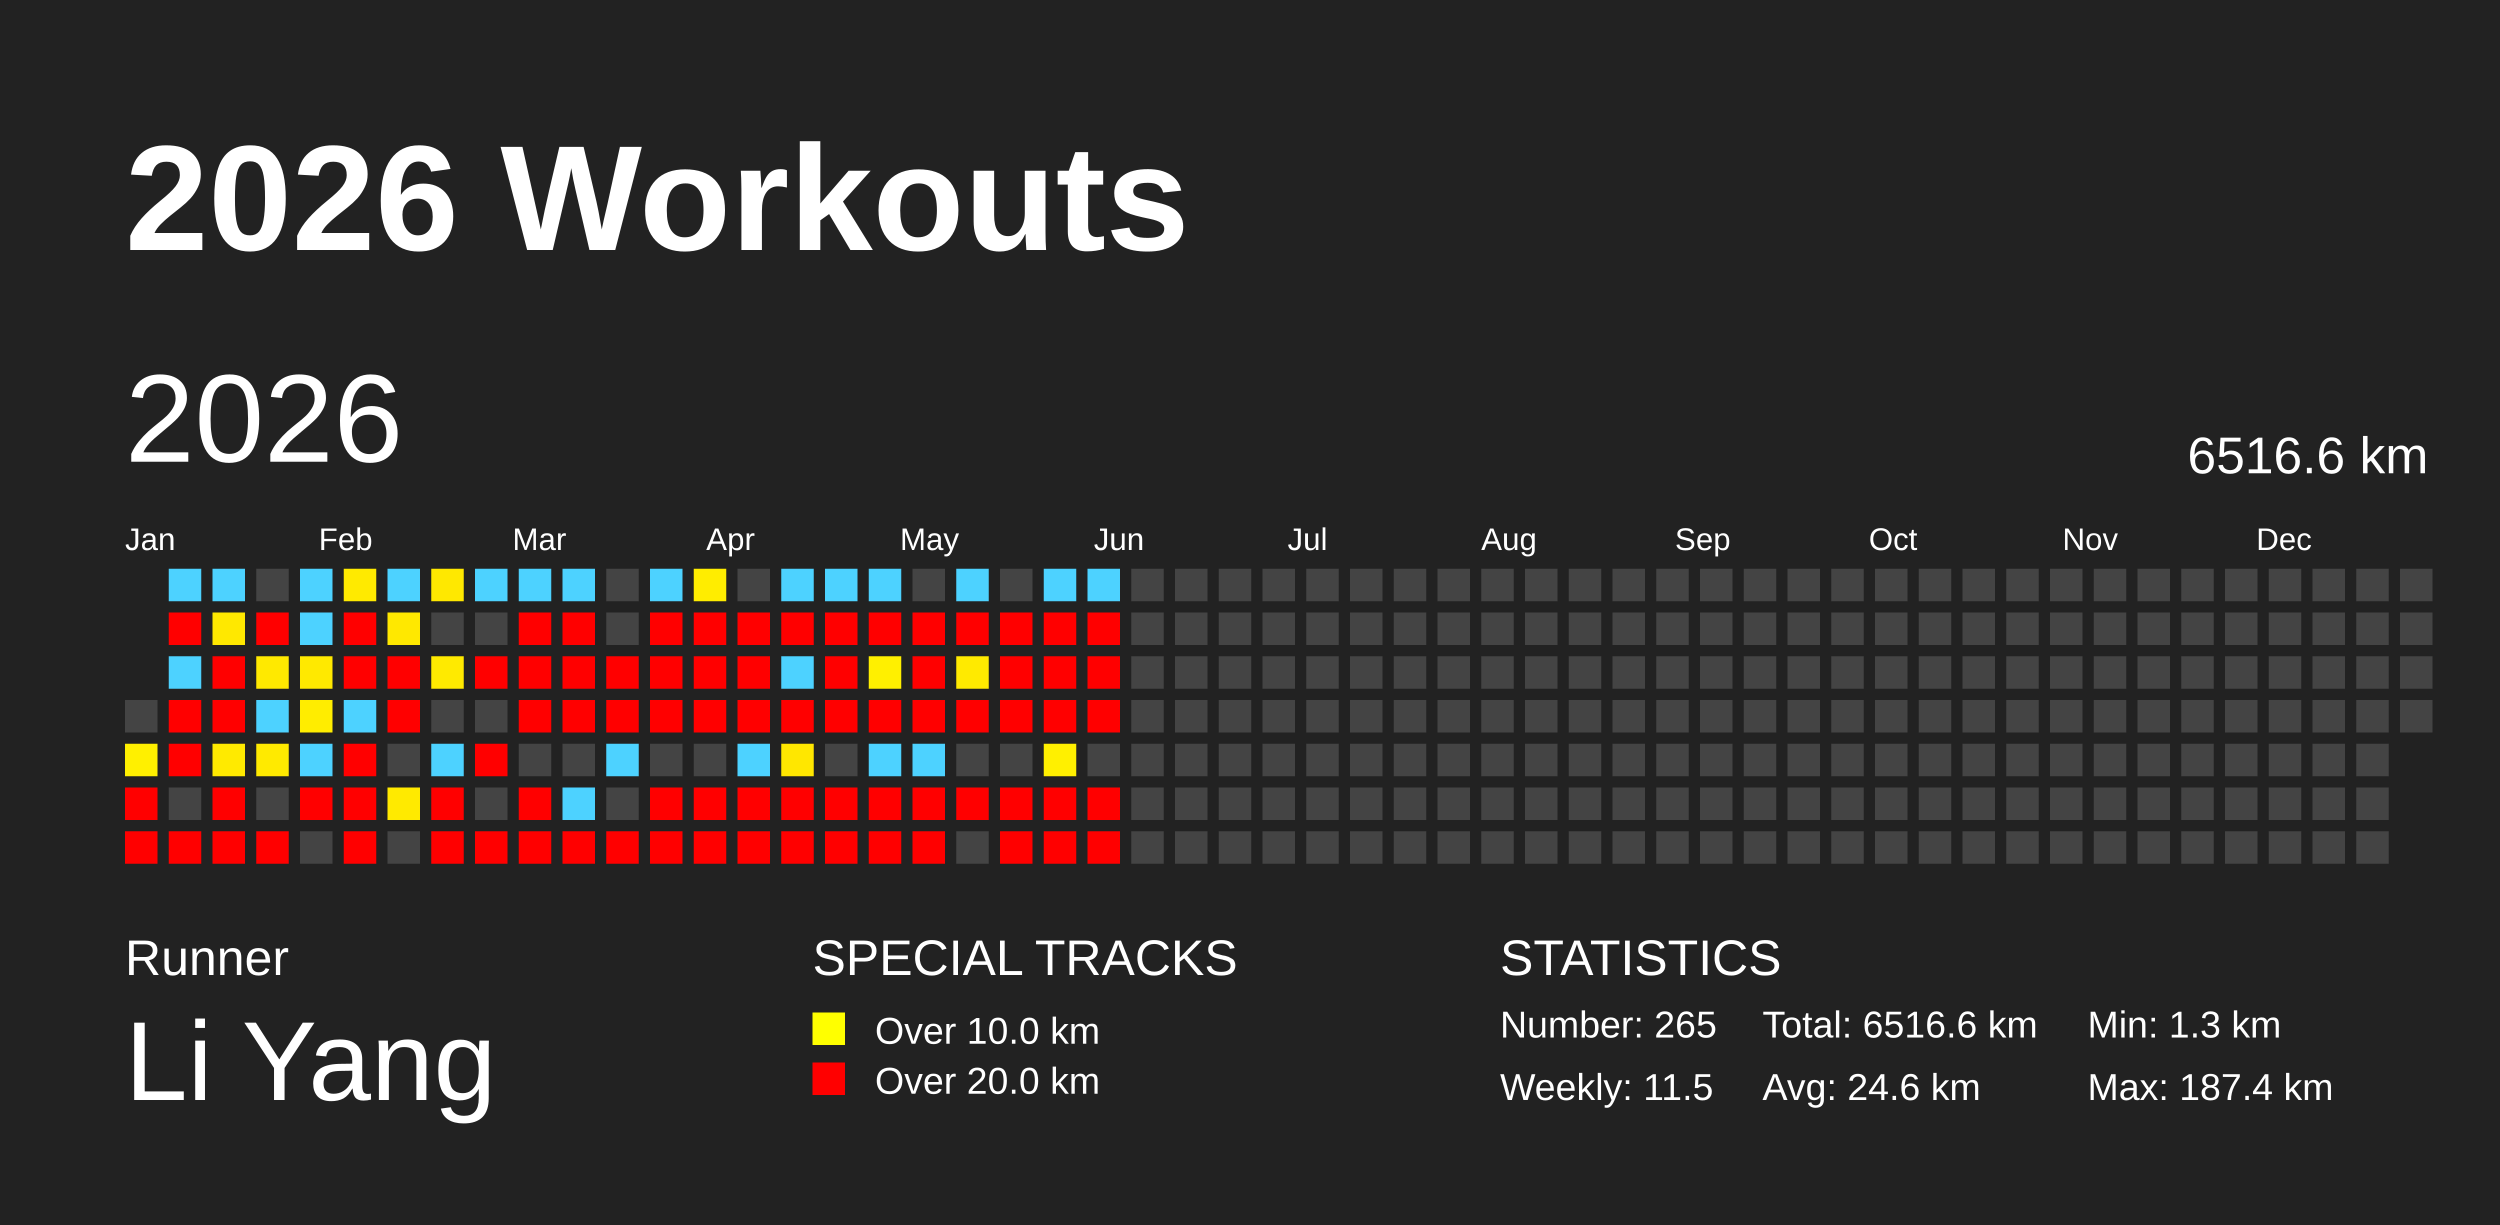
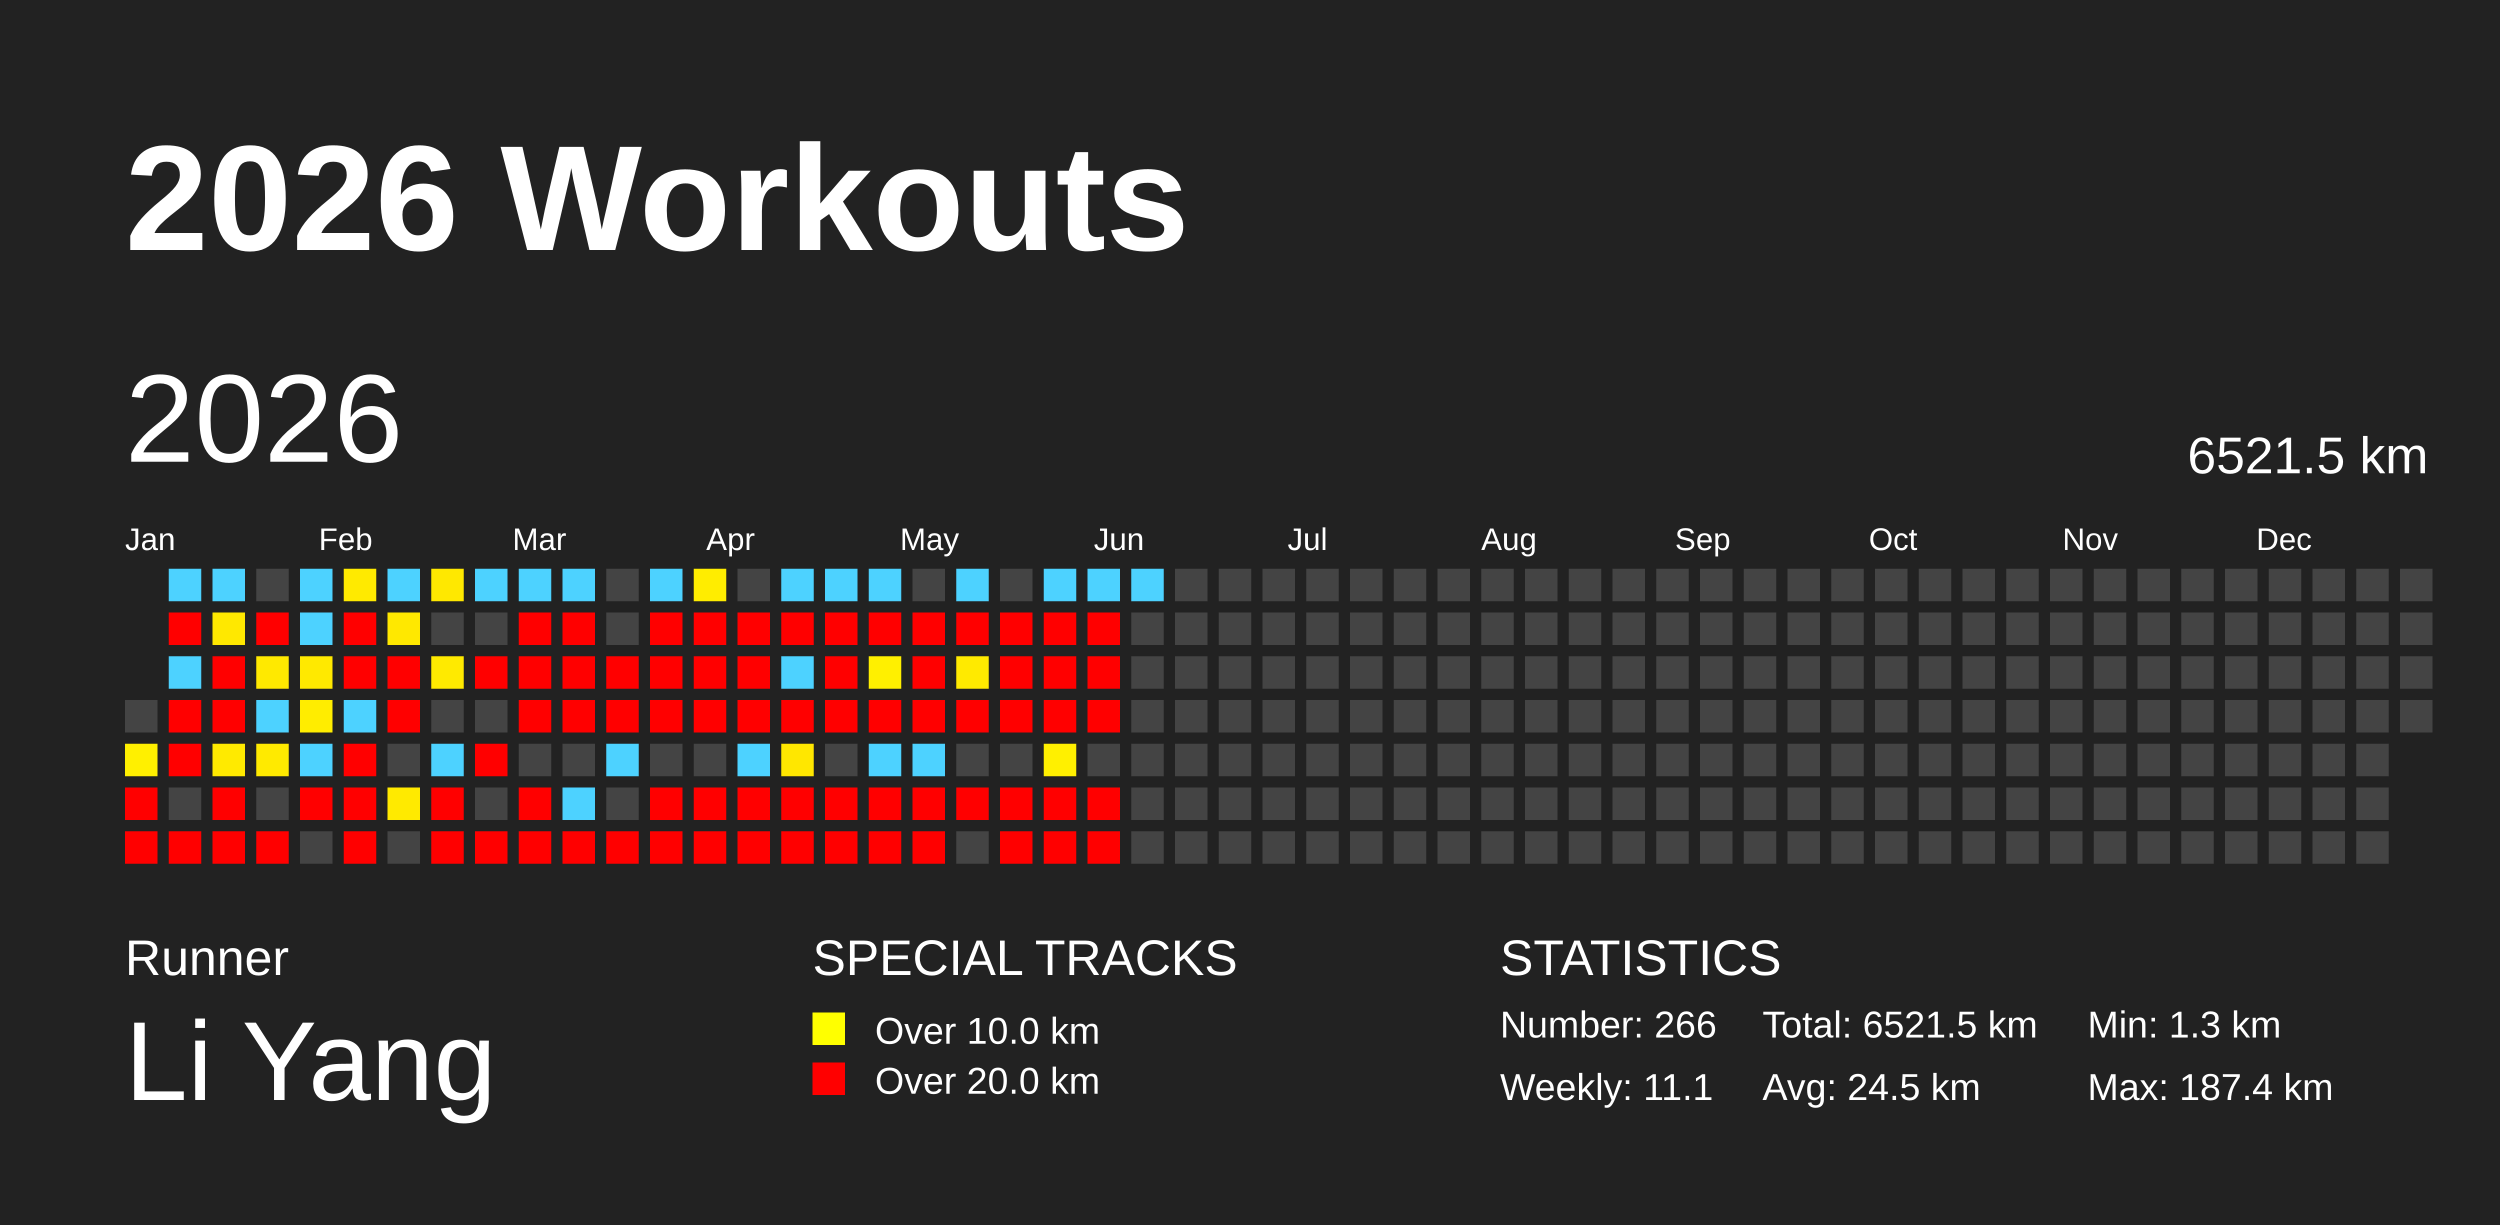
<svg xmlns="http://www.w3.org/2000/svg" baseProfile="full" height="98mm" version="1.1" viewBox="0,0,200,98" width="200mm">
  <defs />
  <rect fill="#222222" height="98" width="200" x="0" y="0" />
  <text fill="#FFFFFF" style="font-size:12px; font-family:Arial; font-weight:bold;" x="10" y="20">2026 Workouts</text>
  <text fill="#FFFFFF" style="font-size:4px; font-family:Arial" x="10" y="78">Runner</text>
  <text fill="#FFFFFF" style="font-size:9px; font-family:Arial" x="10" y="88">Li Yang</text>
  <text fill="#FFFFFF" style="font-size:4px; font-family:Arial" x="65" y="78">SPECIAL TRACKS</text>
  <rect fill="yellow" height="2.6" width="2.6" x="65" y="81" />
  <text fill="#FFFFFF" style="font-size:3px; font-family:Arial" x="70" y="83.5">Over 10.0 km</text>
  <rect fill="red" height="2.6" width="2.6" x="65" y="85" />
  <text fill="#FFFFFF" style="font-size:3px; font-family:Arial" x="70" y="87.5">Over 20.0 km</text>
  <text fill="#FFFFFF" style="font-size:4px; font-family:Arial" x="120" y="78">STATISTICS</text>
-   <text fill="#FFFFFF" style="font-size:3px; font-family:Arial" x="120" y="83">Number: 265</text>
-   <text fill="#FFFFFF" style="font-size:3px; font-family:Arial" x="120" y="88">Weekly: 11.5</text>
-   <text fill="#FFFFFF" style="font-size:3px; font-family:Arial" x="141" y="83">Total: 6516.6 km</text>
-   <text fill="#FFFFFF" style="font-size:3px; font-family:Arial" x="141" y="88">Avg: 24.6 km</text>
+   <text fill="#FFFFFF" style="font-size:3px; font-family:Arial" x="120" y="83">Number: 266</text>
+   <text fill="#FFFFFF" style="font-size:3px; font-family:Arial" x="120" y="88">Weekly: 11.1</text>
+   <text fill="#FFFFFF" style="font-size:3px; font-family:Arial" x="141" y="83">Total: 6521.5 km</text>
+   <text fill="#FFFFFF" style="font-size:3px; font-family:Arial" x="141" y="88">Avg: 24.5 km</text>
  <text fill="#FFFFFF" style="font-size:3px; font-family:Arial" x="167" y="83">Min: 1.3 km</text>
  <text fill="#FFFFFF" style="font-size:3px; font-family:Arial" x="167" y="88">Max: 187.4 km</text>
  <text dominant-baseline="hanging" fill="#FFFFFF" style="font-size:10.0px; font-family:Arial;" x="10" y="30">2026</text>
-   <text dominant-baseline="hanging" fill="#FFFFFF" style="font-size:4.125px; font-family:Arial;" x="175" y="35">6516.6 km</text>
+   <text dominant-baseline="hanging" fill="#FFFFFF" style="font-size:4.125px; font-family:Arial;" x="175" y="35">6521.5 km</text>
  <text fill="#FFFFFF" style="font-size:2.5px; font-family:Arial" x="10.0" y="44">Jan</text>
  <text fill="#FFFFFF" style="font-size:2.5px; font-family:Arial" x="25.5" y="44">Feb</text>
  <text fill="#FFFFFF" style="font-size:2.5px; font-family:Arial" x="41.0" y="44">Mar</text>
  <text fill="#FFFFFF" style="font-size:2.5px; font-family:Arial" x="56.5" y="44">Apr</text>
  <text fill="#FFFFFF" style="font-size:2.5px; font-family:Arial" x="72.0" y="44">May</text>
  <text fill="#FFFFFF" style="font-size:2.5px; font-family:Arial" x="87.5" y="44">Jun</text>
  <text fill="#FFFFFF" style="font-size:2.5px; font-family:Arial" x="103.0" y="44">Jul</text>
  <text fill="#FFFFFF" style="font-size:2.5px; font-family:Arial" x="118.5" y="44">Aug</text>
  <text fill="#FFFFFF" style="font-size:2.5px; font-family:Arial" x="134.0" y="44">Sep</text>
  <text fill="#FFFFFF" style="font-size:2.5px; font-family:Arial" x="149.5" y="44">Oct</text>
  <text fill="#FFFFFF" style="font-size:2.5px; font-family:Arial" x="165.0" y="44">Nov</text>
  <text fill="#FFFFFF" style="font-size:2.5px; font-family:Arial" x="180.5" y="44">Dec</text>
  <rect fill="#444444" height="2.6" width="2.6" x="10.0" y="56.0" />
  <rect fill="#fff000" height="2.6" width="2.6" x="10.0" y="59.5" />
  <rect fill="red" height="2.6" width="2.6" x="10.0" y="63.0" />
  <rect fill="red" height="2.6" width="2.6" x="10.0" y="66.5" />
  <rect fill="#4dd2ff" height="2.6" width="2.6" x="13.5" y="45.5" />
  <rect fill="red" height="2.6" width="2.6" x="13.5" y="49.0" />
  <rect fill="#4dd2ff" height="2.6" width="2.6" x="13.5" y="52.5" />
  <rect fill="red" height="2.6" width="2.6" x="13.5" y="56.0" />
  <rect fill="red" height="2.6" width="2.6" x="13.5" y="59.5" />
  <rect fill="#444444" height="2.6" width="2.6" x="13.5" y="63.0" />
  <rect fill="red" height="2.6" width="2.6" x="13.5" y="66.5" />
  <rect fill="#4dd2ff" height="2.6" width="2.6" x="17.0" y="45.5" />
  <rect fill="#ffe800" height="2.6" width="2.6" x="17.0" y="49.0" />
  <rect fill="red" height="2.6" width="2.6" x="17.0" y="52.5" />
  <rect fill="red" height="2.6" width="2.6" x="17.0" y="56.0" />
  <rect fill="#ffea00" height="2.6" width="2.6" x="17.0" y="59.5" />
  <rect fill="red" height="2.6" width="2.6" x="17.0" y="63.0" />
  <rect fill="red" height="2.6" width="2.6" x="17.0" y="66.5" />
  <rect fill="#444444" height="2.6" width="2.6" x="20.5" y="45.5" />
  <rect fill="red" height="2.6" width="2.6" x="20.5" y="49.0" />
  <rect fill="#ffe900" height="2.6" width="2.6" x="20.5" y="52.5" />
  <rect fill="#4dd2ff" height="2.6" width="2.6" x="20.5" y="56.0" />
  <rect fill="#ffea00" height="2.6" width="2.6" x="20.5" y="59.5" />
  <rect fill="#444444" height="2.6" width="2.6" x="20.5" y="63.0" />
  <rect fill="red" height="2.6" width="2.6" x="20.5" y="66.5" />
  <rect fill="#4dd2ff" height="2.6" width="2.6" x="24.0" y="45.5" />
  <rect fill="#4dd2ff" height="2.6" width="2.6" x="24.0" y="49.0" />
  <rect fill="#ffe900" height="2.6" width="2.6" x="24.0" y="52.5" />
  <rect fill="#ffed00" height="2.6" width="2.6" x="24.0" y="56.0" />
  <rect fill="#4dd2ff" height="2.6" width="2.6" x="24.0" y="59.5" />
  <rect fill="red" height="2.6" width="2.6" x="24.0" y="63.0" />
  <rect fill="#444444" height="2.6" width="2.6" x="24.0" y="66.5" />
  <rect fill="#ffea00" height="2.6" width="2.6" x="27.5" y="45.5" />
  <rect fill="red" height="2.6" width="2.6" x="27.5" y="49.0" />
  <rect fill="red" height="2.6" width="2.6" x="27.5" y="52.5" />
  <rect fill="#4dd2ff" height="2.6" width="2.6" x="27.5" y="56.0" />
  <rect fill="red" height="2.6" width="2.6" x="27.5" y="59.5" />
  <rect fill="red" height="2.6" width="2.6" x="27.5" y="63.0" />
  <rect fill="red" height="2.6" width="2.6" x="27.5" y="66.5" />
  <rect fill="#4dd2ff" height="2.6" width="2.6" x="31.0" y="45.5" />
  <rect fill="#ffe800" height="2.6" width="2.6" x="31.0" y="49.0" />
  <rect fill="red" height="2.6" width="2.6" x="31.0" y="52.5" />
  <rect fill="red" height="2.6" width="2.6" x="31.0" y="56.0" />
  <rect fill="#444444" height="2.6" width="2.6" x="31.0" y="59.5" />
  <rect fill="#ffea00" height="2.6" width="2.6" x="31.0" y="63.0" />
  <rect fill="#444444" height="2.6" width="2.6" x="31.0" y="66.5" />
  <rect fill="#ffe800" height="2.6" width="2.6" x="34.5" y="45.5" />
  <rect fill="#444444" height="2.6" width="2.6" x="34.5" y="49.0" />
  <rect fill="#ffea00" height="2.6" width="2.6" x="34.5" y="52.5" />
  <rect fill="#444444" height="2.6" width="2.6" x="34.5" y="56.0" />
  <rect fill="#4dd2ff" height="2.6" width="2.6" x="34.5" y="59.5" />
  <rect fill="red" height="2.6" width="2.6" x="34.5" y="63.0" />
  <rect fill="red" height="2.6" width="2.6" x="34.5" y="66.5" />
  <rect fill="#4dd2ff" height="2.6" width="2.6" x="38.0" y="45.5" />
  <rect fill="#444444" height="2.6" width="2.6" x="38.0" y="49.0" />
  <rect fill="red" height="2.6" width="2.6" x="38.0" y="52.5" />
  <rect fill="#444444" height="2.6" width="2.6" x="38.0" y="56.0" />
  <rect fill="red" height="2.6" width="2.6" x="38.0" y="59.5" />
  <rect fill="#444444" height="2.6" width="2.6" x="38.0" y="63.0" />
  <rect fill="red" height="2.6" width="2.6" x="38.0" y="66.5" />
  <rect fill="#4dd2ff" height="2.6" width="2.6" x="41.5" y="45.5" />
  <rect fill="red" height="2.6" width="2.6" x="41.5" y="49.0" />
  <rect fill="red" height="2.6" width="2.6" x="41.5" y="52.5" />
  <rect fill="red" height="2.6" width="2.6" x="41.5" y="56.0" />
  <rect fill="#444444" height="2.6" width="2.6" x="41.5" y="59.5" />
  <rect fill="red" height="2.6" width="2.6" x="41.5" y="63.0" />
  <rect fill="red" height="2.6" width="2.6" x="41.5" y="66.5" />
  <rect fill="#4dd2ff" height="2.6" width="2.6" x="45.0" y="45.5" />
  <rect fill="red" height="2.6" width="2.6" x="45.0" y="49.0" />
  <rect fill="red" height="2.6" width="2.6" x="45.0" y="52.5" />
  <rect fill="red" height="2.6" width="2.6" x="45.0" y="56.0" />
  <rect fill="#444444" height="2.6" width="2.6" x="45.0" y="59.5" />
  <rect fill="#4dd2ff" height="2.6" width="2.6" x="45.0" y="63.0" />
  <rect fill="red" height="2.6" width="2.6" x="45.0" y="66.5" />
  <rect fill="#444444" height="2.6" width="2.6" x="48.5" y="45.5" />
  <rect fill="#444444" height="2.6" width="2.6" x="48.5" y="49.0" />
  <rect fill="red" height="2.6" width="2.6" x="48.5" y="52.5" />
  <rect fill="red" height="2.6" width="2.6" x="48.5" y="56.0" />
  <rect fill="#4dd2ff" height="2.6" width="2.6" x="48.5" y="59.5" />
  <rect fill="#444444" height="2.6" width="2.6" x="48.5" y="63.0" />
  <rect fill="red" height="2.6" width="2.6" x="48.5" y="66.5" />
  <rect fill="#4dd2ff" height="2.6" width="2.6" x="52.0" y="45.5" />
  <rect fill="red" height="2.6" width="2.6" x="52.0" y="49.0" />
  <rect fill="red" height="2.6" width="2.6" x="52.0" y="52.5" />
  <rect fill="red" height="2.6" width="2.6" x="52.0" y="56.0" />
  <rect fill="#444444" height="2.6" width="2.6" x="52.0" y="59.5" />
  <rect fill="red" height="2.6" width="2.6" x="52.0" y="63.0" />
  <rect fill="red" height="2.6" width="2.6" x="52.0" y="66.5" />
  <rect fill="#ffed00" height="2.6" width="2.6" x="55.5" y="45.5" />
  <rect fill="red" height="2.6" width="2.6" x="55.5" y="49.0" />
  <rect fill="red" height="2.6" width="2.6" x="55.5" y="52.5" />
  <rect fill="red" height="2.6" width="2.6" x="55.5" y="56.0" />
  <rect fill="#444444" height="2.6" width="2.6" x="55.5" y="59.5" />
  <rect fill="red" height="2.6" width="2.6" x="55.5" y="63.0" />
  <rect fill="red" height="2.6" width="2.6" x="55.5" y="66.5" />
  <rect fill="#444444" height="2.6" width="2.6" x="59.0" y="45.5" />
  <rect fill="red" height="2.6" width="2.6" x="59.0" y="49.0" />
  <rect fill="red" height="2.6" width="2.6" x="59.0" y="52.5" />
  <rect fill="red" height="2.6" width="2.6" x="59.0" y="56.0" />
  <rect fill="#4dd2ff" height="2.6" width="2.6" x="59.0" y="59.5" />
  <rect fill="red" height="2.6" width="2.6" x="59.0" y="63.0" />
  <rect fill="red" height="2.6" width="2.6" x="59.0" y="66.5" />
  <rect fill="#4dd2ff" height="2.6" width="2.6" x="62.5" y="45.5" />
  <rect fill="red" height="2.6" width="2.6" x="62.5" y="49.0" />
  <rect fill="#4dd2ff" height="2.6" width="2.6" x="62.5" y="52.5" />
  <rect fill="red" height="2.6" width="2.6" x="62.5" y="56.0" />
  <rect fill="#ffe700" height="2.6" width="2.6" x="62.5" y="59.5" />
  <rect fill="red" height="2.6" width="2.6" x="62.5" y="63.0" />
  <rect fill="red" height="2.6" width="2.6" x="62.5" y="66.5" />
  <rect fill="#4dd2ff" height="2.6" width="2.6" x="66.0" y="45.5" />
  <rect fill="red" height="2.6" width="2.6" x="66.0" y="49.0" />
  <rect fill="red" height="2.6" width="2.6" x="66.0" y="52.5" />
  <rect fill="red" height="2.6" width="2.6" x="66.0" y="56.0" />
  <rect fill="#444444" height="2.6" width="2.6" x="66.0" y="59.5" />
  <rect fill="red" height="2.6" width="2.6" x="66.0" y="63.0" />
  <rect fill="red" height="2.6" width="2.6" x="66.0" y="66.5" />
  <rect fill="#4dd2ff" height="2.6" width="2.6" x="69.5" y="45.5" />
  <rect fill="red" height="2.6" width="2.6" x="69.5" y="49.0" />
  <rect fill="#fff000" height="2.6" width="2.6" x="69.5" y="52.5" />
  <rect fill="red" height="2.6" width="2.6" x="69.5" y="56.0" />
  <rect fill="#4dd2ff" height="2.6" width="2.6" x="69.5" y="59.5" />
  <rect fill="red" height="2.6" width="2.6" x="69.5" y="63.0" />
  <rect fill="red" height="2.6" width="2.6" x="69.5" y="66.5" />
  <rect fill="#444444" height="2.6" width="2.6" x="73.0" y="45.5" />
  <rect fill="red" height="2.6" width="2.6" x="73.0" y="49.0" />
  <rect fill="red" height="2.6" width="2.6" x="73.0" y="52.5" />
  <rect fill="red" height="2.6" width="2.6" x="73.0" y="56.0" />
  <rect fill="#4dd2ff" height="2.6" width="2.6" x="73.0" y="59.5" />
  <rect fill="red" height="2.6" width="2.6" x="73.0" y="63.0" />
  <rect fill="red" height="2.6" width="2.6" x="73.0" y="66.5" />
  <rect fill="#4dd2ff" height="2.6" width="2.6" x="76.5" y="45.5" />
  <rect fill="red" height="2.6" width="2.6" x="76.5" y="49.0" />
  <rect fill="#ffea00" height="2.6" width="2.6" x="76.5" y="52.5" />
  <rect fill="red" height="2.6" width="2.6" x="76.5" y="56.0" />
  <rect fill="#444444" height="2.6" width="2.6" x="76.5" y="59.5" />
  <rect fill="red" height="2.6" width="2.6" x="76.5" y="63.0" />
  <rect fill="#444444" height="2.6" width="2.6" x="76.5" y="66.5" />
  <rect fill="#444444" height="2.6" width="2.6" x="80.0" y="45.5" />
  <rect fill="red" height="2.6" width="2.6" x="80.0" y="49.0" />
  <rect fill="red" height="2.6" width="2.6" x="80.0" y="52.5" />
  <rect fill="red" height="2.6" width="2.6" x="80.0" y="56.0" />
  <rect fill="#444444" height="2.6" width="2.6" x="80.0" y="59.5" />
  <rect fill="red" height="2.6" width="2.6" x="80.0" y="63.0" />
  <rect fill="red" height="2.6" width="2.6" x="80.0" y="66.5" />
  <rect fill="#4dd2ff" height="2.6" width="2.6" x="83.5" y="45.5" />
  <rect fill="red" height="2.6" width="2.6" x="83.5" y="49.0" />
  <rect fill="red" height="2.6" width="2.6" x="83.5" y="52.5" />
  <rect fill="red" height="2.6" width="2.6" x="83.5" y="56.0" />
  <rect fill="#fff000" height="2.6" width="2.6" x="83.5" y="59.5" />
  <rect fill="red" height="2.6" width="2.6" x="83.5" y="63.0" />
  <rect fill="red" height="2.6" width="2.6" x="83.5" y="66.5" />
  <rect fill="#4dd2ff" height="2.6" width="2.6" x="87.0" y="45.5" />
  <rect fill="red" height="2.6" width="2.6" x="87.0" y="49.0" />
  <rect fill="red" height="2.6" width="2.6" x="87.0" y="52.5" />
  <rect fill="red" height="2.6" width="2.6" x="87.0" y="56.0" />
  <rect fill="#444444" height="2.6" width="2.6" x="87.0" y="59.5" />
  <rect fill="red" height="2.6" width="2.6" x="87.0" y="63.0" />
  <rect fill="red" height="2.6" width="2.6" x="87.0" y="66.5" />
-   <rect fill="#444444" height="2.6" width="2.6" x="90.5" y="45.5" />
+   <rect fill="#4dd2ff" height="2.6" width="2.6" x="90.5" y="45.5" />
  <rect fill="#444444" height="2.6" width="2.6" x="90.5" y="49.0" />
  <rect fill="#444444" height="2.6" width="2.6" x="90.5" y="52.5" />
  <rect fill="#444444" height="2.6" width="2.6" x="90.5" y="56.0" />
  <rect fill="#444444" height="2.6" width="2.6" x="90.5" y="59.5" />
  <rect fill="#444444" height="2.6" width="2.6" x="90.5" y="63.0" />
  <rect fill="#444444" height="2.6" width="2.6" x="90.5" y="66.5" />
  <rect fill="#444444" height="2.6" width="2.6" x="94.0" y="45.5" />
  <rect fill="#444444" height="2.6" width="2.6" x="94.0" y="49.0" />
  <rect fill="#444444" height="2.6" width="2.6" x="94.0" y="52.5" />
  <rect fill="#444444" height="2.6" width="2.6" x="94.0" y="56.0" />
  <rect fill="#444444" height="2.6" width="2.6" x="94.0" y="59.5" />
  <rect fill="#444444" height="2.6" width="2.6" x="94.0" y="63.0" />
  <rect fill="#444444" height="2.6" width="2.6" x="94.0" y="66.5" />
  <rect fill="#444444" height="2.6" width="2.6" x="97.5" y="45.5" />
  <rect fill="#444444" height="2.6" width="2.6" x="97.5" y="49.0" />
  <rect fill="#444444" height="2.6" width="2.6" x="97.5" y="52.5" />
  <rect fill="#444444" height="2.6" width="2.6" x="97.5" y="56.0" />
  <rect fill="#444444" height="2.6" width="2.6" x="97.5" y="59.5" />
  <rect fill="#444444" height="2.6" width="2.6" x="97.5" y="63.0" />
  <rect fill="#444444" height="2.6" width="2.6" x="97.5" y="66.5" />
  <rect fill="#444444" height="2.6" width="2.6" x="101.0" y="45.5" />
  <rect fill="#444444" height="2.6" width="2.6" x="101.0" y="49.0" />
  <rect fill="#444444" height="2.6" width="2.6" x="101.0" y="52.5" />
  <rect fill="#444444" height="2.6" width="2.6" x="101.0" y="56.0" />
  <rect fill="#444444" height="2.6" width="2.6" x="101.0" y="59.5" />
  <rect fill="#444444" height="2.6" width="2.6" x="101.0" y="63.0" />
  <rect fill="#444444" height="2.6" width="2.6" x="101.0" y="66.5" />
  <rect fill="#444444" height="2.6" width="2.6" x="104.5" y="45.5" />
  <rect fill="#444444" height="2.6" width="2.6" x="104.5" y="49.0" />
  <rect fill="#444444" height="2.6" width="2.6" x="104.5" y="52.5" />
  <rect fill="#444444" height="2.6" width="2.6" x="104.5" y="56.0" />
  <rect fill="#444444" height="2.6" width="2.6" x="104.5" y="59.5" />
  <rect fill="#444444" height="2.6" width="2.6" x="104.5" y="63.0" />
  <rect fill="#444444" height="2.6" width="2.6" x="104.5" y="66.5" />
  <rect fill="#444444" height="2.6" width="2.6" x="108.0" y="45.5" />
  <rect fill="#444444" height="2.6" width="2.6" x="108.0" y="49.0" />
  <rect fill="#444444" height="2.6" width="2.6" x="108.0" y="52.5" />
  <rect fill="#444444" height="2.6" width="2.6" x="108.0" y="56.0" />
  <rect fill="#444444" height="2.6" width="2.6" x="108.0" y="59.5" />
  <rect fill="#444444" height="2.6" width="2.6" x="108.0" y="63.0" />
  <rect fill="#444444" height="2.6" width="2.6" x="108.0" y="66.5" />
  <rect fill="#444444" height="2.6" width="2.6" x="111.5" y="45.5" />
  <rect fill="#444444" height="2.6" width="2.6" x="111.5" y="49.0" />
  <rect fill="#444444" height="2.6" width="2.6" x="111.5" y="52.5" />
  <rect fill="#444444" height="2.6" width="2.6" x="111.5" y="56.0" />
  <rect fill="#444444" height="2.6" width="2.6" x="111.5" y="59.5" />
  <rect fill="#444444" height="2.6" width="2.6" x="111.5" y="63.0" />
  <rect fill="#444444" height="2.6" width="2.6" x="111.5" y="66.5" />
  <rect fill="#444444" height="2.6" width="2.6" x="115.0" y="45.5" />
  <rect fill="#444444" height="2.6" width="2.6" x="115.0" y="49.0" />
  <rect fill="#444444" height="2.6" width="2.6" x="115.0" y="52.5" />
  <rect fill="#444444" height="2.6" width="2.6" x="115.0" y="56.0" />
  <rect fill="#444444" height="2.6" width="2.6" x="115.0" y="59.5" />
  <rect fill="#444444" height="2.6" width="2.6" x="115.0" y="63.0" />
  <rect fill="#444444" height="2.6" width="2.6" x="115.0" y="66.5" />
  <rect fill="#444444" height="2.6" width="2.6" x="118.5" y="45.5" />
  <rect fill="#444444" height="2.6" width="2.6" x="118.5" y="49.0" />
  <rect fill="#444444" height="2.6" width="2.6" x="118.5" y="52.5" />
  <rect fill="#444444" height="2.6" width="2.6" x="118.5" y="56.0" />
  <rect fill="#444444" height="2.6" width="2.6" x="118.5" y="59.5" />
  <rect fill="#444444" height="2.6" width="2.6" x="118.5" y="63.0" />
  <rect fill="#444444" height="2.6" width="2.6" x="118.5" y="66.5" />
  <rect fill="#444444" height="2.6" width="2.6" x="122.0" y="45.5" />
  <rect fill="#444444" height="2.6" width="2.6" x="122.0" y="49.0" />
  <rect fill="#444444" height="2.6" width="2.6" x="122.0" y="52.5" />
  <rect fill="#444444" height="2.6" width="2.6" x="122.0" y="56.0" />
  <rect fill="#444444" height="2.6" width="2.6" x="122.0" y="59.5" />
  <rect fill="#444444" height="2.6" width="2.6" x="122.0" y="63.0" />
  <rect fill="#444444" height="2.6" width="2.6" x="122.0" y="66.5" />
  <rect fill="#444444" height="2.6" width="2.6" x="125.5" y="45.5" />
  <rect fill="#444444" height="2.6" width="2.6" x="125.5" y="49.0" />
  <rect fill="#444444" height="2.6" width="2.6" x="125.5" y="52.5" />
  <rect fill="#444444" height="2.6" width="2.6" x="125.5" y="56.0" />
  <rect fill="#444444" height="2.6" width="2.6" x="125.5" y="59.5" />
  <rect fill="#444444" height="2.6" width="2.6" x="125.5" y="63.0" />
  <rect fill="#444444" height="2.6" width="2.6" x="125.5" y="66.5" />
  <rect fill="#444444" height="2.6" width="2.6" x="129.0" y="45.5" />
  <rect fill="#444444" height="2.6" width="2.6" x="129.0" y="49.0" />
  <rect fill="#444444" height="2.6" width="2.6" x="129.0" y="52.5" />
  <rect fill="#444444" height="2.6" width="2.6" x="129.0" y="56.0" />
  <rect fill="#444444" height="2.6" width="2.6" x="129.0" y="59.5" />
  <rect fill="#444444" height="2.6" width="2.6" x="129.0" y="63.0" />
  <rect fill="#444444" height="2.6" width="2.6" x="129.0" y="66.5" />
  <rect fill="#444444" height="2.6" width="2.6" x="132.5" y="45.5" />
  <rect fill="#444444" height="2.6" width="2.6" x="132.5" y="49.0" />
  <rect fill="#444444" height="2.6" width="2.6" x="132.5" y="52.5" />
  <rect fill="#444444" height="2.6" width="2.6" x="132.5" y="56.0" />
  <rect fill="#444444" height="2.6" width="2.6" x="132.5" y="59.5" />
  <rect fill="#444444" height="2.6" width="2.6" x="132.5" y="63.0" />
  <rect fill="#444444" height="2.6" width="2.6" x="132.5" y="66.5" />
  <rect fill="#444444" height="2.6" width="2.6" x="136.0" y="45.5" />
  <rect fill="#444444" height="2.6" width="2.6" x="136.0" y="49.0" />
  <rect fill="#444444" height="2.6" width="2.6" x="136.0" y="52.5" />
  <rect fill="#444444" height="2.6" width="2.6" x="136.0" y="56.0" />
  <rect fill="#444444" height="2.6" width="2.6" x="136.0" y="59.5" />
  <rect fill="#444444" height="2.6" width="2.6" x="136.0" y="63.0" />
  <rect fill="#444444" height="2.6" width="2.6" x="136.0" y="66.5" />
  <rect fill="#444444" height="2.6" width="2.6" x="139.5" y="45.5" />
  <rect fill="#444444" height="2.6" width="2.6" x="139.5" y="49.0" />
  <rect fill="#444444" height="2.6" width="2.6" x="139.5" y="52.5" />
  <rect fill="#444444" height="2.6" width="2.6" x="139.5" y="56.0" />
  <rect fill="#444444" height="2.6" width="2.6" x="139.5" y="59.5" />
  <rect fill="#444444" height="2.6" width="2.6" x="139.5" y="63.0" />
  <rect fill="#444444" height="2.6" width="2.6" x="139.5" y="66.5" />
  <rect fill="#444444" height="2.6" width="2.6" x="143.0" y="45.5" />
  <rect fill="#444444" height="2.6" width="2.6" x="143.0" y="49.0" />
  <rect fill="#444444" height="2.6" width="2.6" x="143.0" y="52.5" />
  <rect fill="#444444" height="2.6" width="2.6" x="143.0" y="56.0" />
  <rect fill="#444444" height="2.6" width="2.6" x="143.0" y="59.5" />
  <rect fill="#444444" height="2.6" width="2.6" x="143.0" y="63.0" />
  <rect fill="#444444" height="2.6" width="2.6" x="143.0" y="66.5" />
  <rect fill="#444444" height="2.6" width="2.6" x="146.5" y="45.5" />
  <rect fill="#444444" height="2.6" width="2.6" x="146.5" y="49.0" />
  <rect fill="#444444" height="2.6" width="2.6" x="146.5" y="52.5" />
  <rect fill="#444444" height="2.6" width="2.6" x="146.5" y="56.0" />
  <rect fill="#444444" height="2.6" width="2.6" x="146.5" y="59.5" />
  <rect fill="#444444" height="2.6" width="2.6" x="146.5" y="63.0" />
  <rect fill="#444444" height="2.6" width="2.6" x="146.5" y="66.5" />
  <rect fill="#444444" height="2.6" width="2.6" x="150.0" y="45.5" />
  <rect fill="#444444" height="2.6" width="2.6" x="150.0" y="49.0" />
  <rect fill="#444444" height="2.6" width="2.6" x="150.0" y="52.5" />
  <rect fill="#444444" height="2.6" width="2.6" x="150.0" y="56.0" />
  <rect fill="#444444" height="2.6" width="2.6" x="150.0" y="59.5" />
  <rect fill="#444444" height="2.6" width="2.6" x="150.0" y="63.0" />
  <rect fill="#444444" height="2.6" width="2.6" x="150.0" y="66.5" />
  <rect fill="#444444" height="2.6" width="2.6" x="153.5" y="45.5" />
  <rect fill="#444444" height="2.6" width="2.6" x="153.5" y="49.0" />
  <rect fill="#444444" height="2.6" width="2.6" x="153.5" y="52.5" />
  <rect fill="#444444" height="2.6" width="2.6" x="153.5" y="56.0" />
  <rect fill="#444444" height="2.6" width="2.6" x="153.5" y="59.5" />
  <rect fill="#444444" height="2.6" width="2.6" x="153.5" y="63.0" />
  <rect fill="#444444" height="2.6" width="2.6" x="153.5" y="66.5" />
  <rect fill="#444444" height="2.6" width="2.6" x="157.0" y="45.5" />
  <rect fill="#444444" height="2.6" width="2.6" x="157.0" y="49.0" />
  <rect fill="#444444" height="2.6" width="2.6" x="157.0" y="52.5" />
  <rect fill="#444444" height="2.6" width="2.6" x="157.0" y="56.0" />
  <rect fill="#444444" height="2.6" width="2.6" x="157.0" y="59.5" />
  <rect fill="#444444" height="2.6" width="2.6" x="157.0" y="63.0" />
  <rect fill="#444444" height="2.6" width="2.6" x="157.0" y="66.5" />
  <rect fill="#444444" height="2.6" width="2.6" x="160.5" y="45.5" />
  <rect fill="#444444" height="2.6" width="2.6" x="160.5" y="49.0" />
  <rect fill="#444444" height="2.6" width="2.6" x="160.5" y="52.5" />
  <rect fill="#444444" height="2.6" width="2.6" x="160.5" y="56.0" />
  <rect fill="#444444" height="2.6" width="2.6" x="160.5" y="59.5" />
  <rect fill="#444444" height="2.6" width="2.6" x="160.5" y="63.0" />
  <rect fill="#444444" height="2.6" width="2.6" x="160.5" y="66.5" />
  <rect fill="#444444" height="2.6" width="2.6" x="164.0" y="45.5" />
  <rect fill="#444444" height="2.6" width="2.6" x="164.0" y="49.0" />
  <rect fill="#444444" height="2.6" width="2.6" x="164.0" y="52.5" />
  <rect fill="#444444" height="2.6" width="2.6" x="164.0" y="56.0" />
  <rect fill="#444444" height="2.6" width="2.6" x="164.0" y="59.5" />
  <rect fill="#444444" height="2.6" width="2.6" x="164.0" y="63.0" />
  <rect fill="#444444" height="2.6" width="2.6" x="164.0" y="66.5" />
  <rect fill="#444444" height="2.6" width="2.6" x="167.5" y="45.5" />
  <rect fill="#444444" height="2.6" width="2.6" x="167.5" y="49.0" />
  <rect fill="#444444" height="2.6" width="2.6" x="167.5" y="52.5" />
  <rect fill="#444444" height="2.6" width="2.6" x="167.5" y="56.0" />
  <rect fill="#444444" height="2.6" width="2.6" x="167.5" y="59.5" />
  <rect fill="#444444" height="2.6" width="2.6" x="167.5" y="63.0" />
  <rect fill="#444444" height="2.6" width="2.6" x="167.5" y="66.5" />
  <rect fill="#444444" height="2.6" width="2.6" x="171.0" y="45.5" />
  <rect fill="#444444" height="2.6" width="2.6" x="171.0" y="49.0" />
  <rect fill="#444444" height="2.6" width="2.6" x="171.0" y="52.5" />
  <rect fill="#444444" height="2.6" width="2.6" x="171.0" y="56.0" />
  <rect fill="#444444" height="2.6" width="2.6" x="171.0" y="59.5" />
  <rect fill="#444444" height="2.6" width="2.6" x="171.0" y="63.0" />
  <rect fill="#444444" height="2.6" width="2.6" x="171.0" y="66.5" />
  <rect fill="#444444" height="2.6" width="2.6" x="174.5" y="45.5" />
  <rect fill="#444444" height="2.6" width="2.6" x="174.5" y="49.0" />
  <rect fill="#444444" height="2.6" width="2.6" x="174.5" y="52.5" />
  <rect fill="#444444" height="2.6" width="2.6" x="174.5" y="56.0" />
  <rect fill="#444444" height="2.6" width="2.6" x="174.5" y="59.5" />
  <rect fill="#444444" height="2.6" width="2.6" x="174.5" y="63.0" />
  <rect fill="#444444" height="2.6" width="2.6" x="174.5" y="66.5" />
  <rect fill="#444444" height="2.6" width="2.6" x="178.0" y="45.5" />
  <rect fill="#444444" height="2.6" width="2.6" x="178.0" y="49.0" />
  <rect fill="#444444" height="2.6" width="2.6" x="178.0" y="52.5" />
  <rect fill="#444444" height="2.6" width="2.6" x="178.0" y="56.0" />
  <rect fill="#444444" height="2.6" width="2.6" x="178.0" y="59.5" />
  <rect fill="#444444" height="2.6" width="2.6" x="178.0" y="63.0" />
  <rect fill="#444444" height="2.6" width="2.6" x="178.0" y="66.5" />
  <rect fill="#444444" height="2.6" width="2.6" x="181.5" y="45.5" />
  <rect fill="#444444" height="2.6" width="2.6" x="181.5" y="49.0" />
  <rect fill="#444444" height="2.6" width="2.6" x="181.5" y="52.5" />
  <rect fill="#444444" height="2.6" width="2.6" x="181.5" y="56.0" />
  <rect fill="#444444" height="2.6" width="2.6" x="181.5" y="59.5" />
  <rect fill="#444444" height="2.6" width="2.6" x="181.5" y="63.0" />
  <rect fill="#444444" height="2.6" width="2.6" x="181.5" y="66.5" />
  <rect fill="#444444" height="2.6" width="2.6" x="185.0" y="45.5" />
  <rect fill="#444444" height="2.6" width="2.6" x="185.0" y="49.0" />
  <rect fill="#444444" height="2.6" width="2.6" x="185.0" y="52.5" />
  <rect fill="#444444" height="2.6" width="2.6" x="185.0" y="56.0" />
  <rect fill="#444444" height="2.6" width="2.6" x="185.0" y="59.5" />
  <rect fill="#444444" height="2.6" width="2.6" x="185.0" y="63.0" />
  <rect fill="#444444" height="2.6" width="2.6" x="185.0" y="66.5" />
  <rect fill="#444444" height="2.6" width="2.6" x="188.5" y="45.5" />
  <rect fill="#444444" height="2.6" width="2.6" x="188.5" y="49.0" />
  <rect fill="#444444" height="2.6" width="2.6" x="188.5" y="52.5" />
  <rect fill="#444444" height="2.6" width="2.6" x="188.5" y="56.0" />
  <rect fill="#444444" height="2.6" width="2.6" x="188.5" y="59.5" />
  <rect fill="#444444" height="2.6" width="2.6" x="188.5" y="63.0" />
  <rect fill="#444444" height="2.6" width="2.6" x="188.5" y="66.5" />
  <rect fill="#444444" height="2.6" width="2.6" x="192.0" y="45.5" />
  <rect fill="#444444" height="2.6" width="2.6" x="192.0" y="49.0" />
  <rect fill="#444444" height="2.6" width="2.6" x="192.0" y="52.5" />
  <rect fill="#444444" height="2.6" width="2.6" x="192.0" y="56.0" />
</svg>
